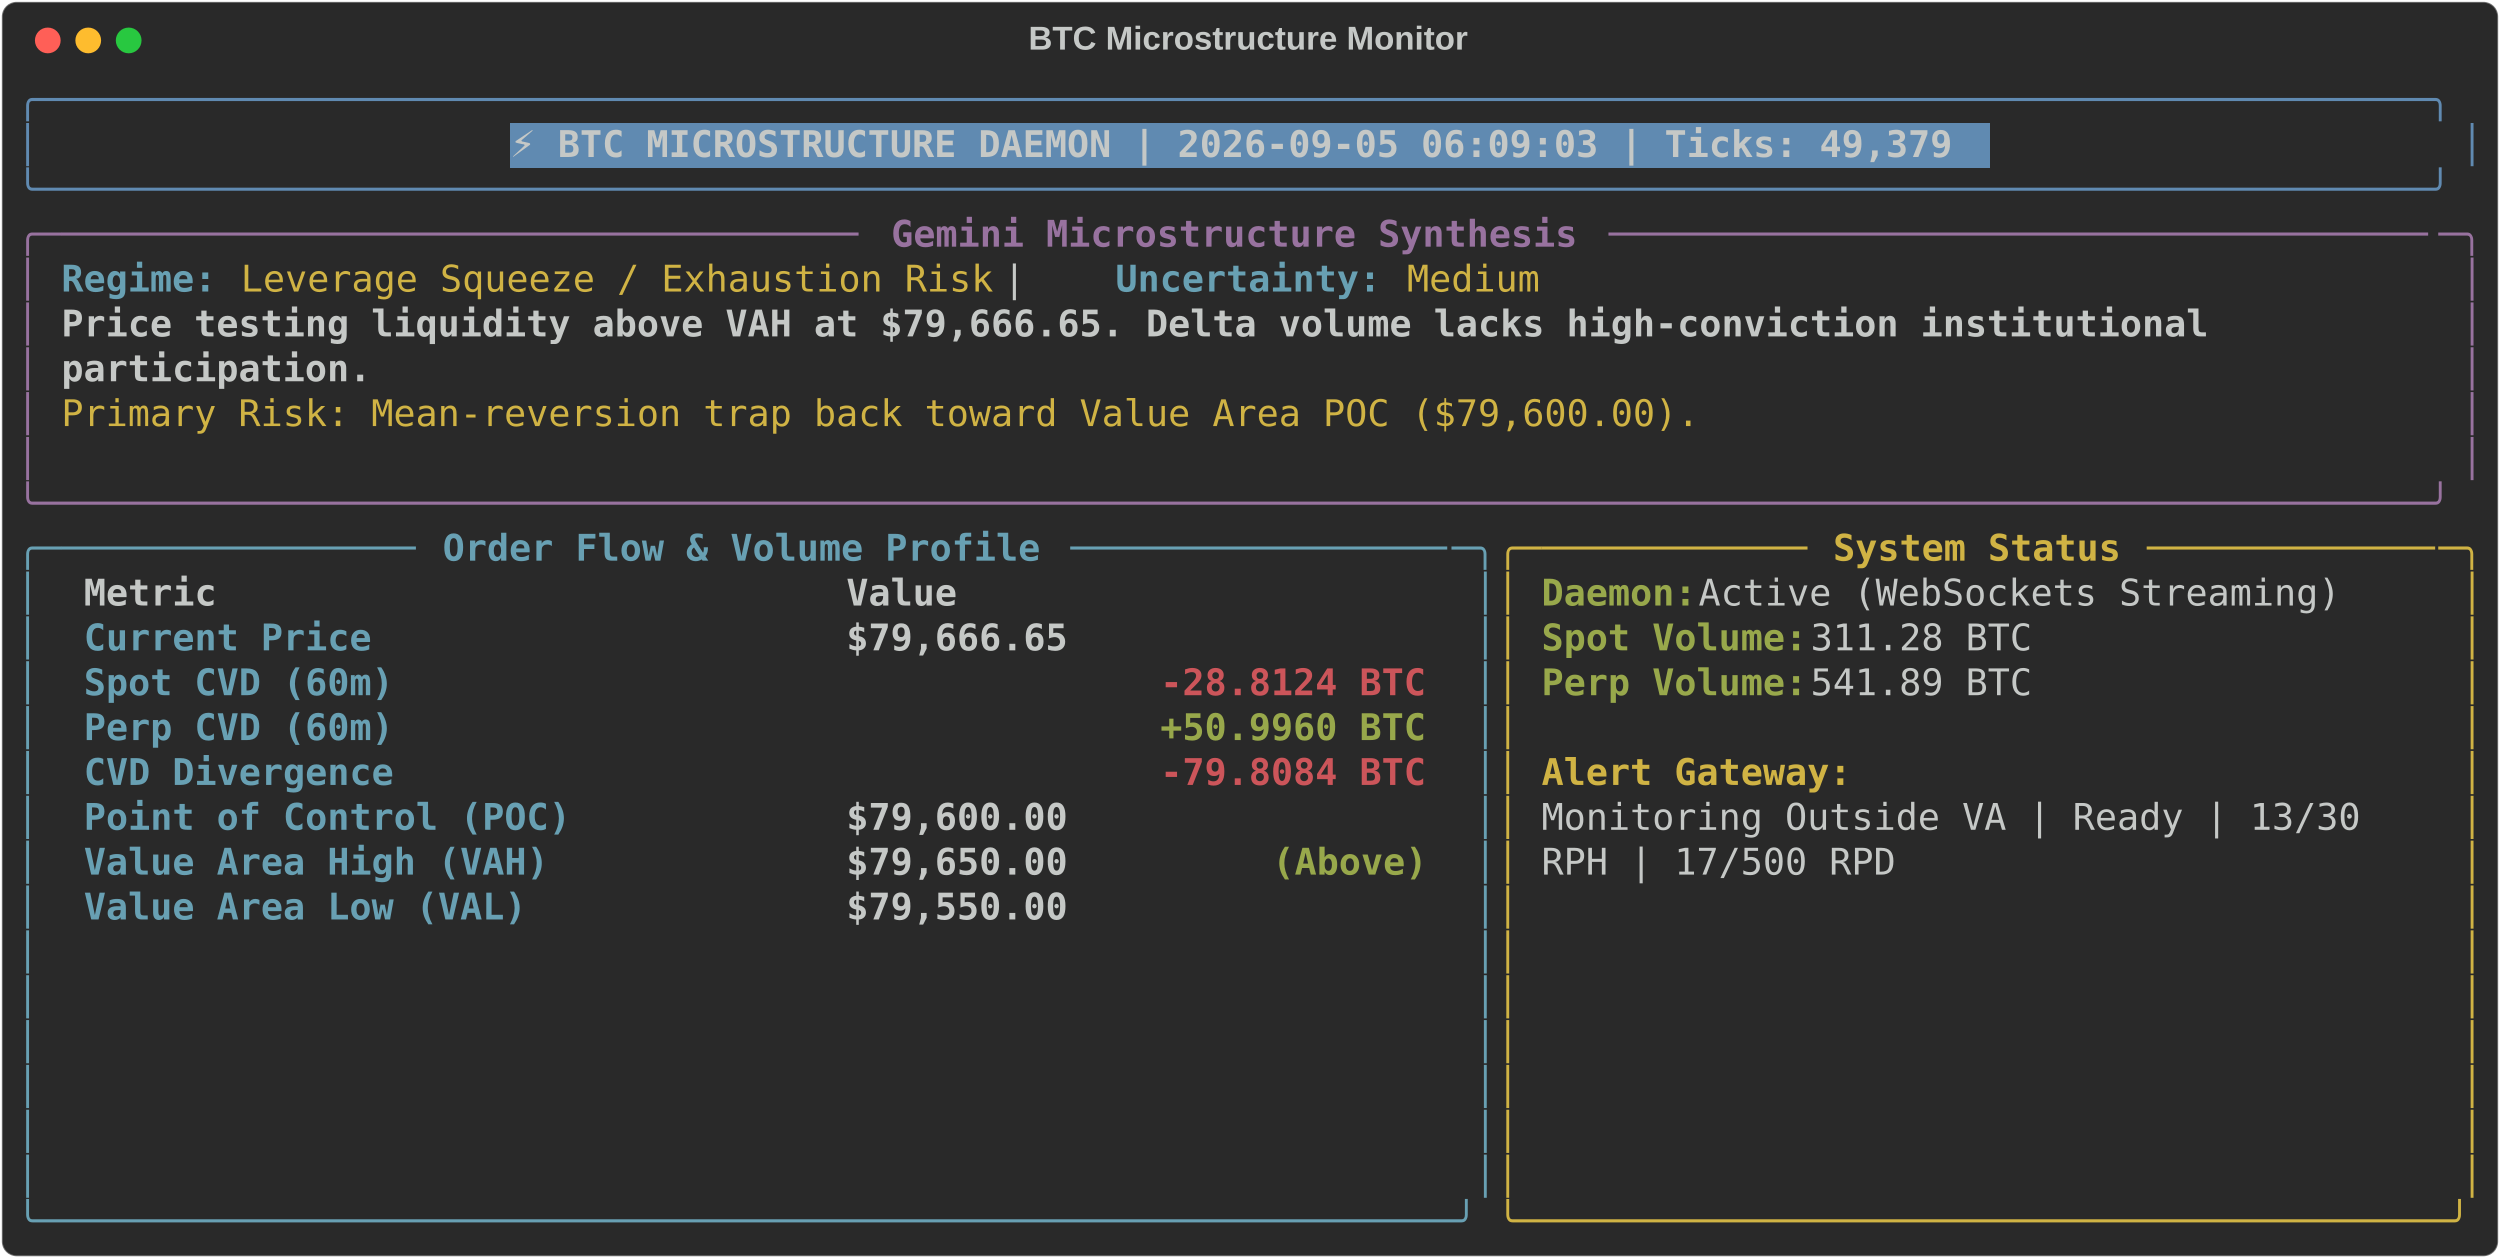
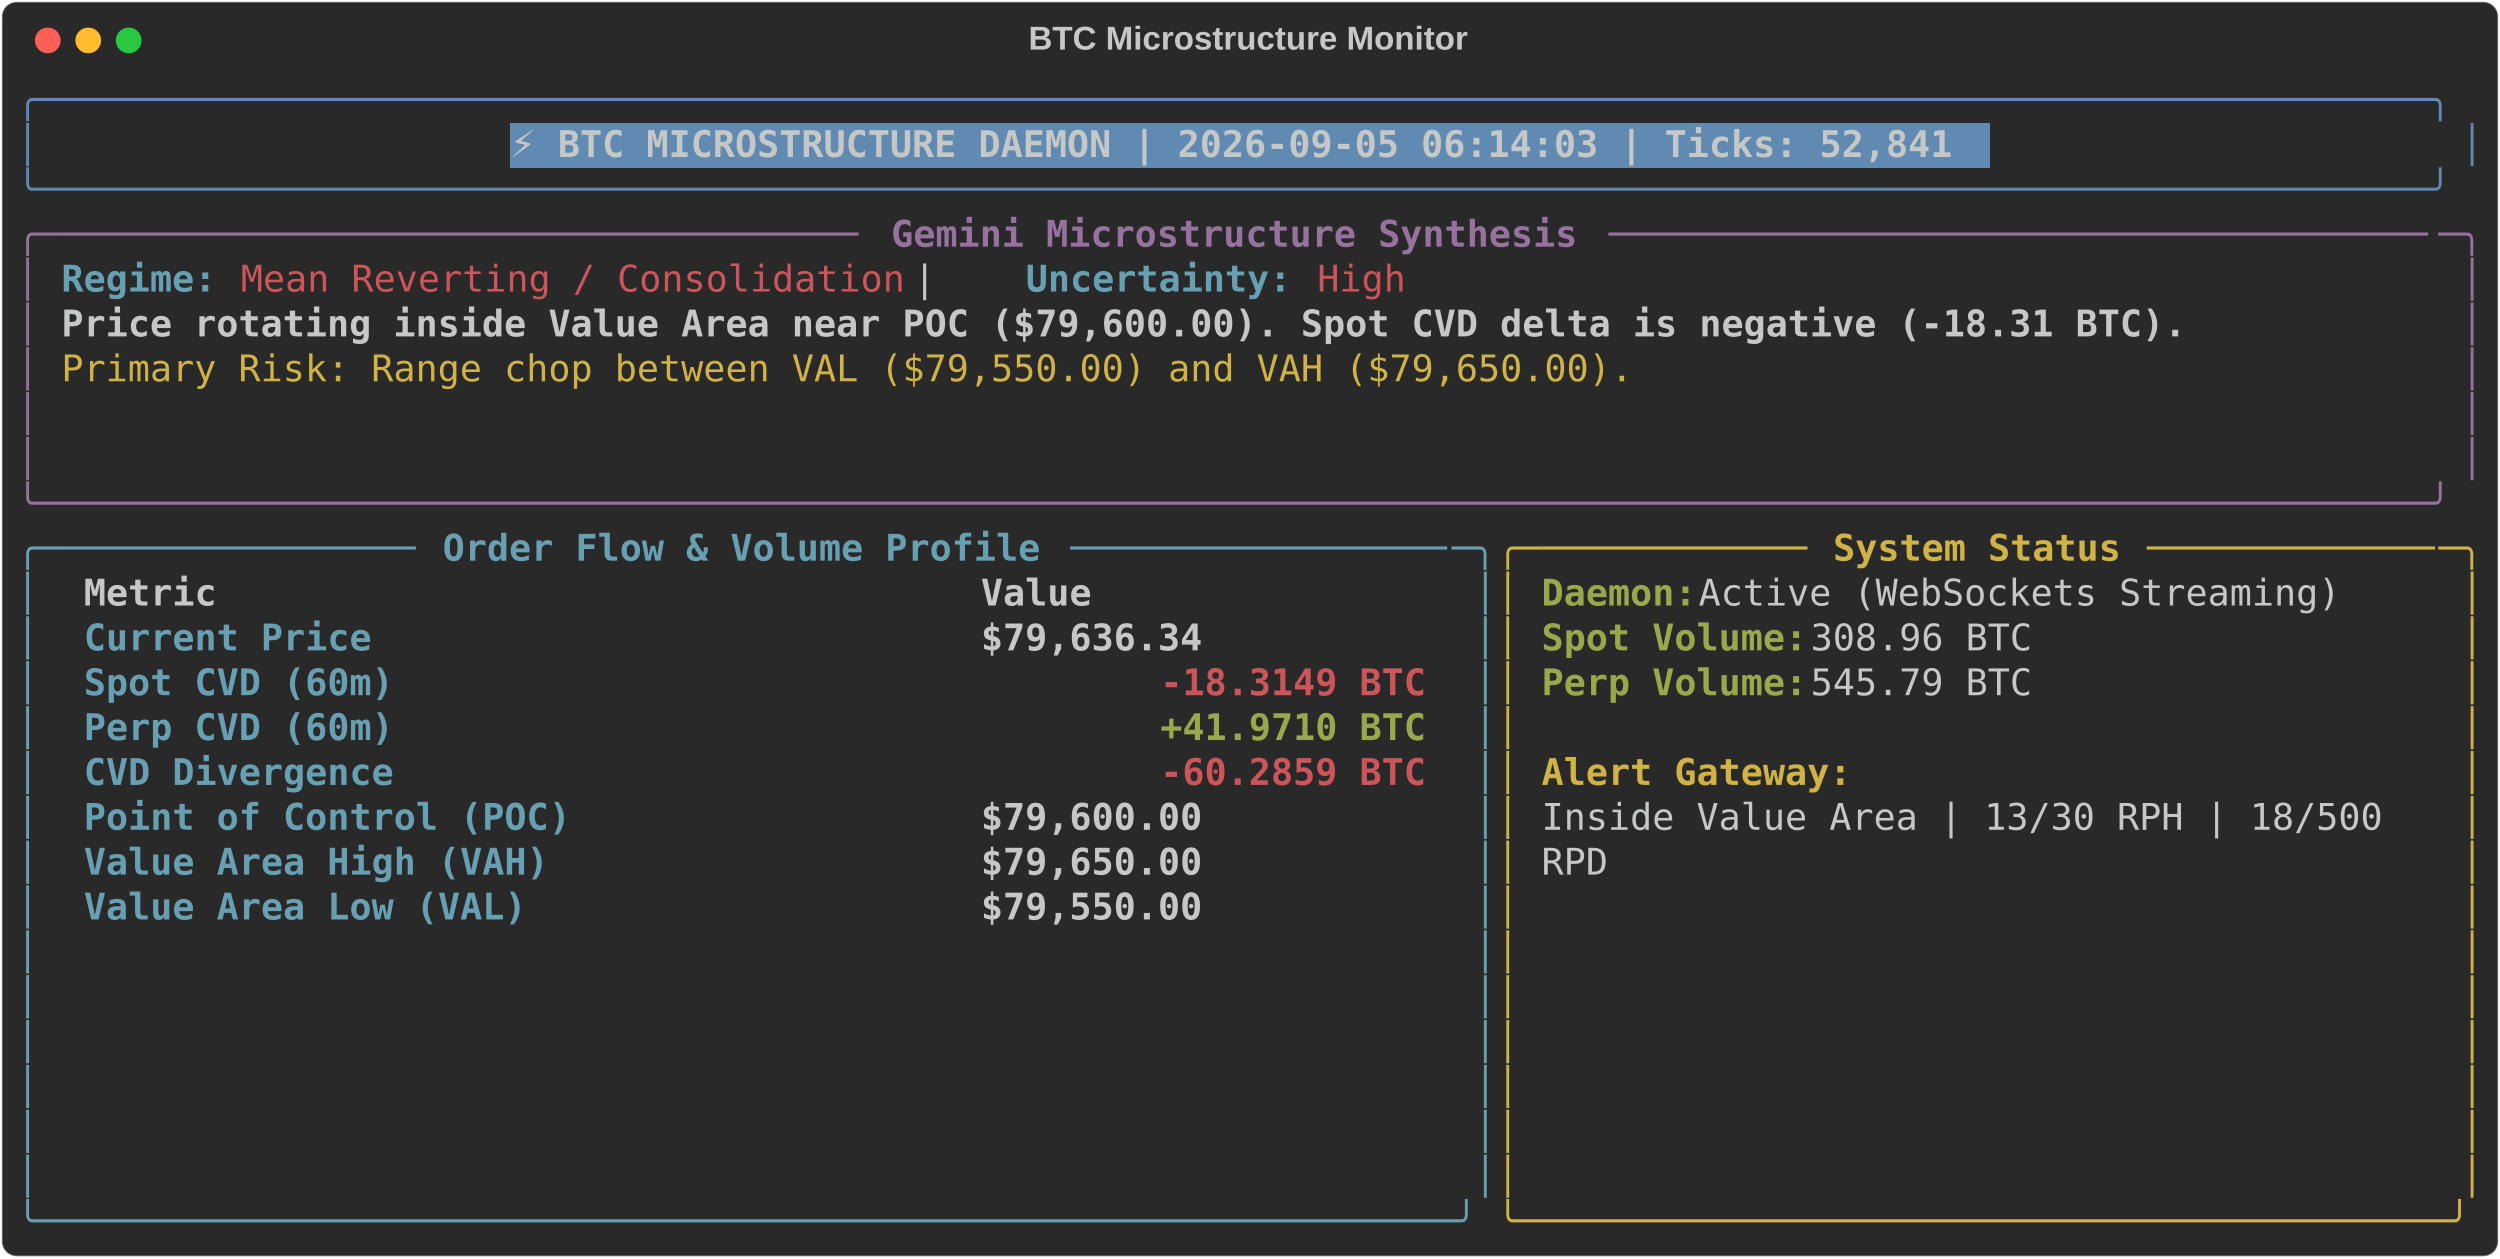
<svg xmlns="http://www.w3.org/2000/svg" class="rich-terminal" viewBox="0 0 1360 684.4">
  <style>

    @font-face {
        font-family: "Fira Code";
        src: local("FiraCode-Regular"),
                url("https://cdnjs.cloudflare.com/ajax/libs/firacode/6.2.0/woff2/FiraCode-Regular.woff2") format("woff2"),
                url("https://cdnjs.cloudflare.com/ajax/libs/firacode/6.2.0/woff/FiraCode-Regular.woff") format("woff");
        font-style: normal;
        font-weight: 400;
    }
    @font-face {
        font-family: "Fira Code";
        src: local("FiraCode-Bold"),
                url("https://cdnjs.cloudflare.com/ajax/libs/firacode/6.2.0/woff2/FiraCode-Bold.woff2") format("woff2"),
                url("https://cdnjs.cloudflare.com/ajax/libs/firacode/6.2.0/woff/FiraCode-Bold.woff") format("woff");
        font-style: bold;
        font-weight: 700;
    }

-     .terminal-433888681-matrix {
+     .terminal-534336277-matrix {
        font-family: Fira Code, monospace;
        font-size: 20px;
        line-height: 24.4px;
        font-variant-east-asian: full-width;
    }

-     .terminal-433888681-title {
+     .terminal-534336277-title {
        font-size: 18px;
        font-weight: bold;
        font-family: arial;
    }

-     .terminal-433888681-r1 { fill: #608ab1 }
- .terminal-433888681-r2 { fill: #c5c8c6 }
- .terminal-433888681-r3 { fill: #c5c8c6;font-weight: bold }
- .terminal-433888681-r4 { fill: #98729f }
- .terminal-433888681-r5 { fill: #98729f;font-weight: bold }
- .terminal-433888681-r6 { fill: #68a0b3;font-weight: bold }
- .terminal-433888681-r7 { fill: #d0b344 }
- .terminal-433888681-r8 { fill: #68a0b3 }
- .terminal-433888681-r9 { fill: #d0b344;font-weight: bold }
- .terminal-433888681-r10 { fill: #98a84b;font-weight: bold }
- .terminal-433888681-r11 { fill: #cc555a;font-weight: bold }
+     .terminal-534336277-r1 { fill: #608ab1 }
+ .terminal-534336277-r2 { fill: #c5c8c6 }
+ .terminal-534336277-r3 { fill: #c5c8c6;font-weight: bold }
+ .terminal-534336277-r4 { fill: #98729f }
+ .terminal-534336277-r5 { fill: #98729f;font-weight: bold }
+ .terminal-534336277-r6 { fill: #68a0b3;font-weight: bold }
+ .terminal-534336277-r7 { fill: #cc555a }
+ .terminal-534336277-r8 { fill: #d0b344 }
+ .terminal-534336277-r9 { fill: #68a0b3 }
+ .terminal-534336277-r10 { fill: #d0b344;font-weight: bold }
+ .terminal-534336277-r11 { fill: #98a84b;font-weight: bold }
+ .terminal-534336277-r12 { fill: #cc555a;font-weight: bold }
    </style>
  <defs>
-     <clipPath id="terminal-433888681-clip-terminal">
+     <clipPath id="terminal-534336277-clip-terminal">
      <rect x="0" y="0" width="1341.0" height="633.4" />
    </clipPath>
-     <clipPath id="terminal-433888681-line-0">
+     <clipPath id="terminal-534336277-line-0">
      <rect x="0" y="1.5" width="1342" height="24.65" />
    </clipPath>
-     <clipPath id="terminal-433888681-line-1">
+     <clipPath id="terminal-534336277-line-1">
      <rect x="0" y="25.9" width="1342" height="24.65" />
    </clipPath>
-     <clipPath id="terminal-433888681-line-2">
+     <clipPath id="terminal-534336277-line-2">
      <rect x="0" y="50.3" width="1342" height="24.65" />
    </clipPath>
-     <clipPath id="terminal-433888681-line-3">
+     <clipPath id="terminal-534336277-line-3">
      <rect x="0" y="74.7" width="1342" height="24.65" />
    </clipPath>
-     <clipPath id="terminal-433888681-line-4">
+     <clipPath id="terminal-534336277-line-4">
      <rect x="0" y="99.1" width="1342" height="24.65" />
    </clipPath>
-     <clipPath id="terminal-433888681-line-5">
+     <clipPath id="terminal-534336277-line-5">
      <rect x="0" y="123.5" width="1342" height="24.65" />
    </clipPath>
-     <clipPath id="terminal-433888681-line-6">
+     <clipPath id="terminal-534336277-line-6">
      <rect x="0" y="147.9" width="1342" height="24.65" />
    </clipPath>
-     <clipPath id="terminal-433888681-line-7">
+     <clipPath id="terminal-534336277-line-7">
      <rect x="0" y="172.3" width="1342" height="24.65" />
    </clipPath>
-     <clipPath id="terminal-433888681-line-8">
+     <clipPath id="terminal-534336277-line-8">
      <rect x="0" y="196.7" width="1342" height="24.65" />
    </clipPath>
-     <clipPath id="terminal-433888681-line-9">
+     <clipPath id="terminal-534336277-line-9">
      <rect x="0" y="221.1" width="1342" height="24.65" />
    </clipPath>
-     <clipPath id="terminal-433888681-line-10">
+     <clipPath id="terminal-534336277-line-10">
      <rect x="0" y="245.5" width="1342" height="24.65" />
    </clipPath>
-     <clipPath id="terminal-433888681-line-11">
+     <clipPath id="terminal-534336277-line-11">
      <rect x="0" y="269.9" width="1342" height="24.65" />
    </clipPath>
-     <clipPath id="terminal-433888681-line-12">
+     <clipPath id="terminal-534336277-line-12">
      <rect x="0" y="294.3" width="1342" height="24.65" />
    </clipPath>
-     <clipPath id="terminal-433888681-line-13">
+     <clipPath id="terminal-534336277-line-13">
      <rect x="0" y="318.7" width="1342" height="24.65" />
    </clipPath>
-     <clipPath id="terminal-433888681-line-14">
+     <clipPath id="terminal-534336277-line-14">
      <rect x="0" y="343.1" width="1342" height="24.65" />
    </clipPath>
-     <clipPath id="terminal-433888681-line-15">
+     <clipPath id="terminal-534336277-line-15">
      <rect x="0" y="367.5" width="1342" height="24.65" />
    </clipPath>
-     <clipPath id="terminal-433888681-line-16">
+     <clipPath id="terminal-534336277-line-16">
      <rect x="0" y="391.9" width="1342" height="24.65" />
    </clipPath>
-     <clipPath id="terminal-433888681-line-17">
+     <clipPath id="terminal-534336277-line-17">
      <rect x="0" y="416.3" width="1342" height="24.65" />
    </clipPath>
-     <clipPath id="terminal-433888681-line-18">
+     <clipPath id="terminal-534336277-line-18">
      <rect x="0" y="440.7" width="1342" height="24.65" />
    </clipPath>
-     <clipPath id="terminal-433888681-line-19">
+     <clipPath id="terminal-534336277-line-19">
      <rect x="0" y="465.1" width="1342" height="24.65" />
    </clipPath>
-     <clipPath id="terminal-433888681-line-20">
+     <clipPath id="terminal-534336277-line-20">
      <rect x="0" y="489.5" width="1342" height="24.65" />
    </clipPath>
-     <clipPath id="terminal-433888681-line-21">
+     <clipPath id="terminal-534336277-line-21">
      <rect x="0" y="513.9" width="1342" height="24.65" />
    </clipPath>
-     <clipPath id="terminal-433888681-line-22">
+     <clipPath id="terminal-534336277-line-22">
      <rect x="0" y="538.3" width="1342" height="24.65" />
    </clipPath>
-     <clipPath id="terminal-433888681-line-23">
+     <clipPath id="terminal-534336277-line-23">
      <rect x="0" y="562.7" width="1342" height="24.65" />
    </clipPath>
-     <clipPath id="terminal-433888681-line-24">
+     <clipPath id="terminal-534336277-line-24">
      <rect x="0" y="587.1" width="1342" height="24.65" />
    </clipPath>
  </defs>
  <rect fill="#292929" stroke="rgba(255,255,255,0.35)" stroke-width="1" x="1" y="1" width="1358" height="682.4" rx="8" />
-   <text class="terminal-433888681-title" fill="#c5c8c6" text-anchor="middle" x="679" y="27">BTC Microstructure Monitor</text>
+   <text class="terminal-534336277-title" fill="#c5c8c6" text-anchor="middle" x="679" y="27">BTC Microstructure Monitor</text>
  <g transform="translate(26,22)">
    <circle cx="0" cy="0" r="7" fill="#ff5f57" />
    <circle cx="22" cy="0" r="7" fill="#febc2e" />
    <circle cx="44" cy="0" r="7" fill="#28c840" />
  </g>
-   <g transform="translate(9, 41)" clip-path="url(#terminal-433888681-clip-terminal)">
+   <g transform="translate(9, 41)" clip-path="url(#terminal-534336277-clip-terminal)">
    <rect fill="#608ab1" x="268.4" y="25.9" width="805.2" height="24.65" shape-rendering="crispEdges" />
-     <g class="terminal-433888681-matrix">
-       <text class="terminal-433888681-r1" x="0" y="20" textLength="1342" clip-path="url(#terminal-433888681-line-0)">╭────────────────────────────────────────────────────────────────────────────────────────────────────────────╮</text>
-       <text class="terminal-433888681-r2" x="1342" y="20" textLength="12.2" clip-path="url(#terminal-433888681-line-0)">
- </text>
-       <text class="terminal-433888681-r1" x="0" y="44.4" textLength="12.2" clip-path="url(#terminal-433888681-line-1)">│</text>
-       <text class="terminal-433888681-r3" x="268.4" y="44.4" textLength="793" clip-path="url(#terminal-433888681-line-1)">⚡ BTC MICROSTRUCTURE DAEMON | 2026-09-05 06:09:03 | Ticks: 49,379</text>
-       <text class="terminal-433888681-r1" x="1329.8" y="44.4" textLength="12.2" clip-path="url(#terminal-433888681-line-1)">│</text>
-       <text class="terminal-433888681-r2" x="1342" y="44.4" textLength="12.2" clip-path="url(#terminal-433888681-line-1)">
- </text>
-       <text class="terminal-433888681-r1" x="0" y="68.8" textLength="1342" clip-path="url(#terminal-433888681-line-2)">╰────────────────────────────────────────────────────────────────────────────────────────────────────────────╯</text>
-       <text class="terminal-433888681-r2" x="1342" y="68.8" textLength="12.2" clip-path="url(#terminal-433888681-line-2)">
- </text>
-       <text class="terminal-433888681-r4" x="0" y="93.2" textLength="24.4" clip-path="url(#terminal-433888681-line-3)">╭─</text>
-       <text class="terminal-433888681-r4" x="24.4" y="93.2" textLength="439.2" clip-path="url(#terminal-433888681-line-3)">────────────────────────────────────</text>
-       <text class="terminal-433888681-r5" x="475.8" y="93.2" textLength="378.2" clip-path="url(#terminal-433888681-line-3)">Gemini Microstructure Synthesis</text>
-       <text class="terminal-433888681-r4" x="866.2" y="93.2" textLength="451.4" clip-path="url(#terminal-433888681-line-3)">─────────────────────────────────────</text>
-       <text class="terminal-433888681-r4" x="1317.6" y="93.2" textLength="24.4" clip-path="url(#terminal-433888681-line-3)">─╮</text>
-       <text class="terminal-433888681-r2" x="1342" y="93.2" textLength="12.2" clip-path="url(#terminal-433888681-line-3)">
- </text>
-       <text class="terminal-433888681-r4" x="0" y="117.6" textLength="12.2" clip-path="url(#terminal-433888681-line-4)">│</text>
-       <text class="terminal-433888681-r6" x="24.4" y="117.6" textLength="85.4" clip-path="url(#terminal-433888681-line-4)">Regime:</text>
-       <text class="terminal-433888681-r7" x="122" y="117.6" textLength="414.8" clip-path="url(#terminal-433888681-line-4)">Leverage Squeeze / Exhaustion Risk</text>
-       <text class="terminal-433888681-r2" x="536.8" y="117.6" textLength="61" clip-path="url(#terminal-433888681-line-4)">  |  </text>
-       <text class="terminal-433888681-r6" x="597.8" y="117.6" textLength="146.4" clip-path="url(#terminal-433888681-line-4)">Uncertainty:</text>
-       <text class="terminal-433888681-r7" x="756.4" y="117.6" textLength="73.2" clip-path="url(#terminal-433888681-line-4)">Medium</text>
-       <text class="terminal-433888681-r4" x="1329.8" y="117.6" textLength="12.2" clip-path="url(#terminal-433888681-line-4)">│</text>
-       <text class="terminal-433888681-r2" x="1342" y="117.6" textLength="12.2" clip-path="url(#terminal-433888681-line-4)">
- </text>
-       <text class="terminal-433888681-r4" x="0" y="142" textLength="12.2" clip-path="url(#terminal-433888681-line-5)">│</text>
-       <text class="terminal-433888681-r3" x="24.4" y="142" textLength="1195.6" clip-path="url(#terminal-433888681-line-5)">Price testing liquidity above VAH at $79,666.65. Delta volume lacks high-conviction institutional </text>
-       <text class="terminal-433888681-r4" x="1329.8" y="142" textLength="12.2" clip-path="url(#terminal-433888681-line-5)">│</text>
-       <text class="terminal-433888681-r2" x="1342" y="142" textLength="12.2" clip-path="url(#terminal-433888681-line-5)">
- </text>
-       <text class="terminal-433888681-r4" x="0" y="166.4" textLength="12.2" clip-path="url(#terminal-433888681-line-6)">│</text>
-       <text class="terminal-433888681-r3" x="24.4" y="166.4" textLength="170.8" clip-path="url(#terminal-433888681-line-6)">participation.</text>
-       <text class="terminal-433888681-r4" x="1329.8" y="166.4" textLength="12.2" clip-path="url(#terminal-433888681-line-6)">│</text>
-       <text class="terminal-433888681-r2" x="1342" y="166.4" textLength="12.2" clip-path="url(#terminal-433888681-line-6)">
- </text>
-       <text class="terminal-433888681-r4" x="0" y="190.8" textLength="12.2" clip-path="url(#terminal-433888681-line-7)">│</text>
-       <text class="terminal-433888681-r7" x="24.4" y="190.8" textLength="902.8" clip-path="url(#terminal-433888681-line-7)">Primary Risk: Mean-reversion trap back toward Value Area POC ($79,600.00).</text>
-       <text class="terminal-433888681-r4" x="1329.8" y="190.8" textLength="12.2" clip-path="url(#terminal-433888681-line-7)">│</text>
-       <text class="terminal-433888681-r2" x="1342" y="190.8" textLength="12.2" clip-path="url(#terminal-433888681-line-7)">
- </text>
-       <text class="terminal-433888681-r4" x="0" y="215.2" textLength="12.2" clip-path="url(#terminal-433888681-line-8)">│</text>
-       <text class="terminal-433888681-r4" x="1329.8" y="215.2" textLength="12.2" clip-path="url(#terminal-433888681-line-8)">│</text>
-       <text class="terminal-433888681-r2" x="1342" y="215.2" textLength="12.2" clip-path="url(#terminal-433888681-line-8)">
- </text>
-       <text class="terminal-433888681-r4" x="0" y="239.6" textLength="1342" clip-path="url(#terminal-433888681-line-9)">╰────────────────────────────────────────────────────────────────────────────────────────────────────────────╯</text>
-       <text class="terminal-433888681-r2" x="1342" y="239.6" textLength="12.2" clip-path="url(#terminal-433888681-line-9)">
- </text>
-       <text class="terminal-433888681-r8" x="0" y="264" textLength="24.4" clip-path="url(#terminal-433888681-line-10)">╭─</text>
-       <text class="terminal-433888681-r8" x="24.4" y="264" textLength="195.2" clip-path="url(#terminal-433888681-line-10)">────────────────</text>
-       <text class="terminal-433888681-r6" x="231.8" y="264" textLength="329.4" clip-path="url(#terminal-433888681-line-10)">Order Flow &amp; Volume Profile</text>
-       <text class="terminal-433888681-r8" x="573.4" y="264" textLength="207.4" clip-path="url(#terminal-433888681-line-10)">─────────────────</text>
-       <text class="terminal-433888681-r8" x="780.8" y="264" textLength="24.4" clip-path="url(#terminal-433888681-line-10)">─╮</text>
-       <text class="terminal-433888681-r7" x="805.2" y="264" textLength="24.4" clip-path="url(#terminal-433888681-line-10)">╭─</text>
-       <text class="terminal-433888681-r7" x="829.6" y="264" textLength="146.4" clip-path="url(#terminal-433888681-line-10)">────────────</text>
-       <text class="terminal-433888681-r9" x="988.2" y="264" textLength="158.6" clip-path="url(#terminal-433888681-line-10)">System Status</text>
-       <text class="terminal-433888681-r7" x="1159" y="264" textLength="158.6" clip-path="url(#terminal-433888681-line-10)">─────────────</text>
-       <text class="terminal-433888681-r7" x="1317.6" y="264" textLength="24.4" clip-path="url(#terminal-433888681-line-10)">─╮</text>
-       <text class="terminal-433888681-r2" x="1342" y="264" textLength="12.2" clip-path="url(#terminal-433888681-line-10)">
- </text>
-       <text class="terminal-433888681-r8" x="0" y="288.4" textLength="12.2" clip-path="url(#terminal-433888681-line-11)">│</text>
-       <text class="terminal-433888681-r3" x="36.6" y="288.4" textLength="390.4" clip-path="url(#terminal-433888681-line-11)">Metric                          </text>
-       <text class="terminal-433888681-r3" x="451.4" y="288.4" textLength="317.2" clip-path="url(#terminal-433888681-line-11)">                     Value</text>
-       <text class="terminal-433888681-r8" x="793" y="288.4" textLength="12.2" clip-path="url(#terminal-433888681-line-11)">│</text>
-       <text class="terminal-433888681-r7" x="805.2" y="288.4" textLength="12.2" clip-path="url(#terminal-433888681-line-11)">│</text>
-       <text class="terminal-433888681-r10" x="829.6" y="288.4" textLength="85.4" clip-path="url(#terminal-433888681-line-11)">Daemon:</text>
-       <text class="terminal-433888681-r2" x="915" y="288.4" textLength="366" clip-path="url(#terminal-433888681-line-11)"> Active (WebSockets Streaming)</text>
-       <text class="terminal-433888681-r7" x="1329.8" y="288.4" textLength="12.2" clip-path="url(#terminal-433888681-line-11)">│</text>
-       <text class="terminal-433888681-r2" x="1342" y="288.4" textLength="12.2" clip-path="url(#terminal-433888681-line-11)">
- </text>
-       <text class="terminal-433888681-r8" x="0" y="312.8" textLength="12.2" clip-path="url(#terminal-433888681-line-12)">│</text>
-       <text class="terminal-433888681-r6" x="36.6" y="312.8" textLength="390.4" clip-path="url(#terminal-433888681-line-12)">Current Price                   </text>
-       <text class="terminal-433888681-r3" x="451.4" y="312.8" textLength="317.2" clip-path="url(#terminal-433888681-line-12)">                $79,666.65</text>
-       <text class="terminal-433888681-r8" x="793" y="312.8" textLength="12.2" clip-path="url(#terminal-433888681-line-12)">│</text>
-       <text class="terminal-433888681-r7" x="805.2" y="312.8" textLength="12.2" clip-path="url(#terminal-433888681-line-12)">│</text>
-       <text class="terminal-433888681-r10" x="829.6" y="312.8" textLength="146.4" clip-path="url(#terminal-433888681-line-12)">Spot Volume:</text>
-       <text class="terminal-433888681-r2" x="976" y="312.8" textLength="134.2" clip-path="url(#terminal-433888681-line-12)"> 311.28 BTC</text>
-       <text class="terminal-433888681-r7" x="1329.8" y="312.8" textLength="12.2" clip-path="url(#terminal-433888681-line-12)">│</text>
-       <text class="terminal-433888681-r2" x="1342" y="312.8" textLength="12.2" clip-path="url(#terminal-433888681-line-12)">
- </text>
-       <text class="terminal-433888681-r8" x="0" y="337.2" textLength="12.2" clip-path="url(#terminal-433888681-line-13)">│</text>
-       <text class="terminal-433888681-r6" x="36.6" y="337.2" textLength="390.4" clip-path="url(#terminal-433888681-line-13)">Spot CVD (60m)                  </text>
-       <text class="terminal-433888681-r11" x="622.2" y="337.2" textLength="146.4" clip-path="url(#terminal-433888681-line-13)">-28.8124 BTC</text>
-       <text class="terminal-433888681-r8" x="793" y="337.2" textLength="12.2" clip-path="url(#terminal-433888681-line-13)">│</text>
-       <text class="terminal-433888681-r7" x="805.2" y="337.2" textLength="12.2" clip-path="url(#terminal-433888681-line-13)">│</text>
-       <text class="terminal-433888681-r10" x="829.6" y="337.2" textLength="146.4" clip-path="url(#terminal-433888681-line-13)">Perp Volume:</text>
-       <text class="terminal-433888681-r2" x="976" y="337.2" textLength="134.2" clip-path="url(#terminal-433888681-line-13)"> 541.89 BTC</text>
-       <text class="terminal-433888681-r7" x="1329.8" y="337.2" textLength="12.2" clip-path="url(#terminal-433888681-line-13)">│</text>
-       <text class="terminal-433888681-r2" x="1342" y="337.2" textLength="12.2" clip-path="url(#terminal-433888681-line-13)">
- </text>
-       <text class="terminal-433888681-r8" x="0" y="361.6" textLength="12.2" clip-path="url(#terminal-433888681-line-14)">│</text>
-       <text class="terminal-433888681-r6" x="36.6" y="361.6" textLength="390.4" clip-path="url(#terminal-433888681-line-14)">Perp CVD (60m)                  </text>
-       <text class="terminal-433888681-r10" x="622.2" y="361.6" textLength="146.4" clip-path="url(#terminal-433888681-line-14)">+50.9960 BTC</text>
-       <text class="terminal-433888681-r8" x="793" y="361.6" textLength="12.2" clip-path="url(#terminal-433888681-line-14)">│</text>
-       <text class="terminal-433888681-r7" x="805.2" y="361.6" textLength="12.2" clip-path="url(#terminal-433888681-line-14)">│</text>
-       <text class="terminal-433888681-r7" x="1329.8" y="361.6" textLength="12.2" clip-path="url(#terminal-433888681-line-14)">│</text>
-       <text class="terminal-433888681-r2" x="1342" y="361.6" textLength="12.2" clip-path="url(#terminal-433888681-line-14)">
- </text>
-       <text class="terminal-433888681-r8" x="0" y="386" textLength="12.2" clip-path="url(#terminal-433888681-line-15)">│</text>
-       <text class="terminal-433888681-r6" x="36.6" y="386" textLength="390.4" clip-path="url(#terminal-433888681-line-15)">CVD Divergence                  </text>
-       <text class="terminal-433888681-r11" x="622.2" y="386" textLength="146.4" clip-path="url(#terminal-433888681-line-15)">-79.8084 BTC</text>
-       <text class="terminal-433888681-r8" x="793" y="386" textLength="12.2" clip-path="url(#terminal-433888681-line-15)">│</text>
-       <text class="terminal-433888681-r7" x="805.2" y="386" textLength="12.2" clip-path="url(#terminal-433888681-line-15)">│</text>
-       <text class="terminal-433888681-r9" x="829.6" y="386" textLength="170.8" clip-path="url(#terminal-433888681-line-15)">Alert Gateway:</text>
-       <text class="terminal-433888681-r7" x="1329.8" y="386" textLength="12.2" clip-path="url(#terminal-433888681-line-15)">│</text>
-       <text class="terminal-433888681-r2" x="1342" y="386" textLength="12.2" clip-path="url(#terminal-433888681-line-15)">
- </text>
-       <text class="terminal-433888681-r8" x="0" y="410.4" textLength="12.2" clip-path="url(#terminal-433888681-line-16)">│</text>
-       <text class="terminal-433888681-r6" x="36.6" y="410.4" textLength="390.4" clip-path="url(#terminal-433888681-line-16)">Point of Control (POC)          </text>
-       <text class="terminal-433888681-r3" x="451.4" y="410.4" textLength="317.2" clip-path="url(#terminal-433888681-line-16)">                $79,600.00</text>
-       <text class="terminal-433888681-r8" x="793" y="410.4" textLength="12.2" clip-path="url(#terminal-433888681-line-16)">│</text>
-       <text class="terminal-433888681-r7" x="805.2" y="410.4" textLength="12.2" clip-path="url(#terminal-433888681-line-16)">│</text>
-       <text class="terminal-433888681-r2" x="829.6" y="410.4" textLength="463.6" clip-path="url(#terminal-433888681-line-16)">Monitoring Outside VA | Ready | 13/30 </text>
-       <text class="terminal-433888681-r7" x="1329.8" y="410.4" textLength="12.2" clip-path="url(#terminal-433888681-line-16)">│</text>
-       <text class="terminal-433888681-r2" x="1342" y="410.4" textLength="12.2" clip-path="url(#terminal-433888681-line-16)">
- </text>
-       <text class="terminal-433888681-r8" x="0" y="434.8" textLength="12.2" clip-path="url(#terminal-433888681-line-17)">│</text>
-       <text class="terminal-433888681-r6" x="36.6" y="434.8" textLength="390.4" clip-path="url(#terminal-433888681-line-17)">Value Area High (VAH)           </text>
-       <text class="terminal-433888681-r3" x="451.4" y="434.8" textLength="231.8" clip-path="url(#terminal-433888681-line-17)">        $79,650.00 </text>
-       <text class="terminal-433888681-r10" x="683.2" y="434.8" textLength="85.4" clip-path="url(#terminal-433888681-line-17)">(Above)</text>
-       <text class="terminal-433888681-r8" x="793" y="434.8" textLength="12.2" clip-path="url(#terminal-433888681-line-17)">│</text>
-       <text class="terminal-433888681-r7" x="805.2" y="434.8" textLength="12.2" clip-path="url(#terminal-433888681-line-17)">│</text>
-       <text class="terminal-433888681-r2" x="829.6" y="434.8" textLength="195.2" clip-path="url(#terminal-433888681-line-17)">RPH | 17/500 RPD</text>
-       <text class="terminal-433888681-r7" x="1329.8" y="434.8" textLength="12.2" clip-path="url(#terminal-433888681-line-17)">│</text>
-       <text class="terminal-433888681-r2" x="1342" y="434.8" textLength="12.2" clip-path="url(#terminal-433888681-line-17)">
- </text>
-       <text class="terminal-433888681-r8" x="0" y="459.2" textLength="12.2" clip-path="url(#terminal-433888681-line-18)">│</text>
-       <text class="terminal-433888681-r6" x="36.6" y="459.2" textLength="390.4" clip-path="url(#terminal-433888681-line-18)">Value Area Low (VAL)            </text>
-       <text class="terminal-433888681-r3" x="451.4" y="459.2" textLength="317.2" clip-path="url(#terminal-433888681-line-18)">                $79,550.00</text>
-       <text class="terminal-433888681-r8" x="793" y="459.2" textLength="12.2" clip-path="url(#terminal-433888681-line-18)">│</text>
-       <text class="terminal-433888681-r7" x="805.2" y="459.2" textLength="12.2" clip-path="url(#terminal-433888681-line-18)">│</text>
-       <text class="terminal-433888681-r7" x="1329.8" y="459.2" textLength="12.2" clip-path="url(#terminal-433888681-line-18)">│</text>
-       <text class="terminal-433888681-r2" x="1342" y="459.2" textLength="12.2" clip-path="url(#terminal-433888681-line-18)">
- </text>
-       <text class="terminal-433888681-r8" x="0" y="483.6" textLength="12.2" clip-path="url(#terminal-433888681-line-19)">│</text>
-       <text class="terminal-433888681-r8" x="793" y="483.6" textLength="12.2" clip-path="url(#terminal-433888681-line-19)">│</text>
-       <text class="terminal-433888681-r7" x="805.2" y="483.6" textLength="12.2" clip-path="url(#terminal-433888681-line-19)">│</text>
-       <text class="terminal-433888681-r7" x="1329.8" y="483.6" textLength="12.2" clip-path="url(#terminal-433888681-line-19)">│</text>
-       <text class="terminal-433888681-r2" x="1342" y="483.6" textLength="12.2" clip-path="url(#terminal-433888681-line-19)">
- </text>
-       <text class="terminal-433888681-r8" x="0" y="508" textLength="12.2" clip-path="url(#terminal-433888681-line-20)">│</text>
-       <text class="terminal-433888681-r8" x="793" y="508" textLength="12.2" clip-path="url(#terminal-433888681-line-20)">│</text>
-       <text class="terminal-433888681-r7" x="805.2" y="508" textLength="12.2" clip-path="url(#terminal-433888681-line-20)">│</text>
-       <text class="terminal-433888681-r7" x="1329.8" y="508" textLength="12.2" clip-path="url(#terminal-433888681-line-20)">│</text>
-       <text class="terminal-433888681-r2" x="1342" y="508" textLength="12.2" clip-path="url(#terminal-433888681-line-20)">
- </text>
-       <text class="terminal-433888681-r8" x="0" y="532.4" textLength="12.2" clip-path="url(#terminal-433888681-line-21)">│</text>
-       <text class="terminal-433888681-r8" x="793" y="532.4" textLength="12.2" clip-path="url(#terminal-433888681-line-21)">│</text>
-       <text class="terminal-433888681-r7" x="805.2" y="532.4" textLength="12.2" clip-path="url(#terminal-433888681-line-21)">│</text>
-       <text class="terminal-433888681-r7" x="1329.8" y="532.4" textLength="12.2" clip-path="url(#terminal-433888681-line-21)">│</text>
-       <text class="terminal-433888681-r2" x="1342" y="532.4" textLength="12.2" clip-path="url(#terminal-433888681-line-21)">
- </text>
-       <text class="terminal-433888681-r8" x="0" y="556.8" textLength="12.2" clip-path="url(#terminal-433888681-line-22)">│</text>
-       <text class="terminal-433888681-r8" x="793" y="556.8" textLength="12.2" clip-path="url(#terminal-433888681-line-22)">│</text>
-       <text class="terminal-433888681-r7" x="805.2" y="556.8" textLength="12.2" clip-path="url(#terminal-433888681-line-22)">│</text>
-       <text class="terminal-433888681-r7" x="1329.8" y="556.8" textLength="12.2" clip-path="url(#terminal-433888681-line-22)">│</text>
-       <text class="terminal-433888681-r2" x="1342" y="556.8" textLength="12.2" clip-path="url(#terminal-433888681-line-22)">
- </text>
-       <text class="terminal-433888681-r8" x="0" y="581.2" textLength="12.2" clip-path="url(#terminal-433888681-line-23)">│</text>
-       <text class="terminal-433888681-r8" x="793" y="581.2" textLength="12.2" clip-path="url(#terminal-433888681-line-23)">│</text>
-       <text class="terminal-433888681-r7" x="805.2" y="581.2" textLength="12.2" clip-path="url(#terminal-433888681-line-23)">│</text>
-       <text class="terminal-433888681-r7" x="1329.8" y="581.2" textLength="12.2" clip-path="url(#terminal-433888681-line-23)">│</text>
-       <text class="terminal-433888681-r2" x="1342" y="581.2" textLength="12.2" clip-path="url(#terminal-433888681-line-23)">
- </text>
-       <text class="terminal-433888681-r8" x="0" y="605.6" textLength="12.2" clip-path="url(#terminal-433888681-line-24)">│</text>
-       <text class="terminal-433888681-r8" x="793" y="605.6" textLength="12.2" clip-path="url(#terminal-433888681-line-24)">│</text>
-       <text class="terminal-433888681-r7" x="805.2" y="605.6" textLength="12.2" clip-path="url(#terminal-433888681-line-24)">│</text>
-       <text class="terminal-433888681-r7" x="1329.8" y="605.6" textLength="12.2" clip-path="url(#terminal-433888681-line-24)">│</text>
-       <text class="terminal-433888681-r2" x="1342" y="605.6" textLength="12.2" clip-path="url(#terminal-433888681-line-24)">
- </text>
-       <text class="terminal-433888681-r8" x="0" y="630" textLength="805.2" clip-path="url(#terminal-433888681-line-25)">╰────────────────────────────────────────────────────────────────╯</text>
-       <text class="terminal-433888681-r7" x="805.2" y="630" textLength="536.8" clip-path="url(#terminal-433888681-line-25)">╰──────────────────────────────────────────╯</text>
-       <text class="terminal-433888681-r2" x="1342" y="630" textLength="12.2" clip-path="url(#terminal-433888681-line-25)">
+     <g class="terminal-534336277-matrix">
+       <text class="terminal-534336277-r1" x="0" y="20" textLength="1342" clip-path="url(#terminal-534336277-line-0)">╭────────────────────────────────────────────────────────────────────────────────────────────────────────────╮</text>
+       <text class="terminal-534336277-r2" x="1342" y="20" textLength="12.2" clip-path="url(#terminal-534336277-line-0)">
+ </text>
+       <text class="terminal-534336277-r1" x="0" y="44.4" textLength="12.2" clip-path="url(#terminal-534336277-line-1)">│</text>
+       <text class="terminal-534336277-r3" x="268.4" y="44.4" textLength="793" clip-path="url(#terminal-534336277-line-1)">⚡ BTC MICROSTRUCTURE DAEMON | 2026-09-05 06:14:03 | Ticks: 52,841</text>
+       <text class="terminal-534336277-r1" x="1329.8" y="44.4" textLength="12.2" clip-path="url(#terminal-534336277-line-1)">│</text>
+       <text class="terminal-534336277-r2" x="1342" y="44.4" textLength="12.2" clip-path="url(#terminal-534336277-line-1)">
+ </text>
+       <text class="terminal-534336277-r1" x="0" y="68.8" textLength="1342" clip-path="url(#terminal-534336277-line-2)">╰────────────────────────────────────────────────────────────────────────────────────────────────────────────╯</text>
+       <text class="terminal-534336277-r2" x="1342" y="68.8" textLength="12.2" clip-path="url(#terminal-534336277-line-2)">
+ </text>
+       <text class="terminal-534336277-r4" x="0" y="93.2" textLength="24.4" clip-path="url(#terminal-534336277-line-3)">╭─</text>
+       <text class="terminal-534336277-r4" x="24.4" y="93.2" textLength="439.2" clip-path="url(#terminal-534336277-line-3)">────────────────────────────────────</text>
+       <text class="terminal-534336277-r5" x="475.8" y="93.2" textLength="378.2" clip-path="url(#terminal-534336277-line-3)">Gemini Microstructure Synthesis</text>
+       <text class="terminal-534336277-r4" x="866.2" y="93.2" textLength="451.4" clip-path="url(#terminal-534336277-line-3)">─────────────────────────────────────</text>
+       <text class="terminal-534336277-r4" x="1317.6" y="93.2" textLength="24.4" clip-path="url(#terminal-534336277-line-3)">─╮</text>
+       <text class="terminal-534336277-r2" x="1342" y="93.2" textLength="12.2" clip-path="url(#terminal-534336277-line-3)">
+ </text>
+       <text class="terminal-534336277-r4" x="0" y="117.6" textLength="12.2" clip-path="url(#terminal-534336277-line-4)">│</text>
+       <text class="terminal-534336277-r6" x="24.4" y="117.6" textLength="85.4" clip-path="url(#terminal-534336277-line-4)">Regime:</text>
+       <text class="terminal-534336277-r7" x="122" y="117.6" textLength="366" clip-path="url(#terminal-534336277-line-4)">Mean Reverting / Consolidation</text>
+       <text class="terminal-534336277-r2" x="488" y="117.6" textLength="61" clip-path="url(#terminal-534336277-line-4)">  |  </text>
+       <text class="terminal-534336277-r6" x="549" y="117.6" textLength="146.4" clip-path="url(#terminal-534336277-line-4)">Uncertainty:</text>
+       <text class="terminal-534336277-r7" x="707.6" y="117.6" textLength="48.8" clip-path="url(#terminal-534336277-line-4)">High</text>
+       <text class="terminal-534336277-r4" x="1329.8" y="117.6" textLength="12.2" clip-path="url(#terminal-534336277-line-4)">│</text>
+       <text class="terminal-534336277-r2" x="1342" y="117.6" textLength="12.2" clip-path="url(#terminal-534336277-line-4)">
+ </text>
+       <text class="terminal-534336277-r4" x="0" y="142" textLength="12.2" clip-path="url(#terminal-534336277-line-5)">│</text>
+       <text class="terminal-534336277-r3" x="24.4" y="142" textLength="1171.2" clip-path="url(#terminal-534336277-line-5)">Price rotating inside Value Area near POC ($79,600.00). Spot CVD delta is negative (-18.31 BTC).</text>
+       <text class="terminal-534336277-r4" x="1329.8" y="142" textLength="12.2" clip-path="url(#terminal-534336277-line-5)">│</text>
+       <text class="terminal-534336277-r2" x="1342" y="142" textLength="12.2" clip-path="url(#terminal-534336277-line-5)">
+ </text>
+       <text class="terminal-534336277-r4" x="0" y="166.4" textLength="12.2" clip-path="url(#terminal-534336277-line-6)">│</text>
+       <text class="terminal-534336277-r8" x="24.4" y="166.4" textLength="866.2" clip-path="url(#terminal-534336277-line-6)">Primary Risk: Range chop between VAL ($79,550.00) and VAH ($79,650.00).</text>
+       <text class="terminal-534336277-r4" x="1329.8" y="166.4" textLength="12.2" clip-path="url(#terminal-534336277-line-6)">│</text>
+       <text class="terminal-534336277-r2" x="1342" y="166.4" textLength="12.2" clip-path="url(#terminal-534336277-line-6)">
+ </text>
+       <text class="terminal-534336277-r4" x="0" y="190.8" textLength="12.2" clip-path="url(#terminal-534336277-line-7)">│</text>
+       <text class="terminal-534336277-r4" x="1329.8" y="190.8" textLength="12.2" clip-path="url(#terminal-534336277-line-7)">│</text>
+       <text class="terminal-534336277-r2" x="1342" y="190.8" textLength="12.2" clip-path="url(#terminal-534336277-line-7)">
+ </text>
+       <text class="terminal-534336277-r4" x="0" y="215.2" textLength="12.2" clip-path="url(#terminal-534336277-line-8)">│</text>
+       <text class="terminal-534336277-r4" x="1329.8" y="215.2" textLength="12.2" clip-path="url(#terminal-534336277-line-8)">│</text>
+       <text class="terminal-534336277-r2" x="1342" y="215.2" textLength="12.2" clip-path="url(#terminal-534336277-line-8)">
+ </text>
+       <text class="terminal-534336277-r4" x="0" y="239.6" textLength="1342" clip-path="url(#terminal-534336277-line-9)">╰────────────────────────────────────────────────────────────────────────────────────────────────────────────╯</text>
+       <text class="terminal-534336277-r2" x="1342" y="239.6" textLength="12.2" clip-path="url(#terminal-534336277-line-9)">
+ </text>
+       <text class="terminal-534336277-r9" x="0" y="264" textLength="24.4" clip-path="url(#terminal-534336277-line-10)">╭─</text>
+       <text class="terminal-534336277-r9" x="24.4" y="264" textLength="195.2" clip-path="url(#terminal-534336277-line-10)">────────────────</text>
+       <text class="terminal-534336277-r6" x="231.8" y="264" textLength="329.4" clip-path="url(#terminal-534336277-line-10)">Order Flow &amp; Volume Profile</text>
+       <text class="terminal-534336277-r9" x="573.4" y="264" textLength="207.4" clip-path="url(#terminal-534336277-line-10)">─────────────────</text>
+       <text class="terminal-534336277-r9" x="780.8" y="264" textLength="24.4" clip-path="url(#terminal-534336277-line-10)">─╮</text>
+       <text class="terminal-534336277-r8" x="805.2" y="264" textLength="24.4" clip-path="url(#terminal-534336277-line-10)">╭─</text>
+       <text class="terminal-534336277-r8" x="829.6" y="264" textLength="146.4" clip-path="url(#terminal-534336277-line-10)">────────────</text>
+       <text class="terminal-534336277-r10" x="988.2" y="264" textLength="158.6" clip-path="url(#terminal-534336277-line-10)">System Status</text>
+       <text class="terminal-534336277-r8" x="1159" y="264" textLength="158.6" clip-path="url(#terminal-534336277-line-10)">─────────────</text>
+       <text class="terminal-534336277-r8" x="1317.6" y="264" textLength="24.4" clip-path="url(#terminal-534336277-line-10)">─╮</text>
+       <text class="terminal-534336277-r2" x="1342" y="264" textLength="12.2" clip-path="url(#terminal-534336277-line-10)">
+ </text>
+       <text class="terminal-534336277-r9" x="0" y="288.4" textLength="12.2" clip-path="url(#terminal-534336277-line-11)">│</text>
+       <text class="terminal-534336277-r3" x="36.6" y="288.4" textLength="463.6" clip-path="url(#terminal-534336277-line-11)">Metric                                </text>
+       <text class="terminal-534336277-r3" x="524.6" y="288.4" textLength="244" clip-path="url(#terminal-534336277-line-11)">               Value</text>
+       <text class="terminal-534336277-r9" x="793" y="288.4" textLength="12.2" clip-path="url(#terminal-534336277-line-11)">│</text>
+       <text class="terminal-534336277-r8" x="805.2" y="288.4" textLength="12.2" clip-path="url(#terminal-534336277-line-11)">│</text>
+       <text class="terminal-534336277-r11" x="829.6" y="288.4" textLength="85.4" clip-path="url(#terminal-534336277-line-11)">Daemon:</text>
+       <text class="terminal-534336277-r2" x="915" y="288.4" textLength="366" clip-path="url(#terminal-534336277-line-11)"> Active (WebSockets Streaming)</text>
+       <text class="terminal-534336277-r8" x="1329.8" y="288.4" textLength="12.2" clip-path="url(#terminal-534336277-line-11)">│</text>
+       <text class="terminal-534336277-r2" x="1342" y="288.4" textLength="12.2" clip-path="url(#terminal-534336277-line-11)">
+ </text>
+       <text class="terminal-534336277-r9" x="0" y="312.8" textLength="12.2" clip-path="url(#terminal-534336277-line-12)">│</text>
+       <text class="terminal-534336277-r6" x="36.6" y="312.8" textLength="463.6" clip-path="url(#terminal-534336277-line-12)">Current Price                         </text>
+       <text class="terminal-534336277-r3" x="524.6" y="312.8" textLength="244" clip-path="url(#terminal-534336277-line-12)">          $79,636.34</text>
+       <text class="terminal-534336277-r9" x="793" y="312.8" textLength="12.2" clip-path="url(#terminal-534336277-line-12)">│</text>
+       <text class="terminal-534336277-r8" x="805.2" y="312.8" textLength="12.2" clip-path="url(#terminal-534336277-line-12)">│</text>
+       <text class="terminal-534336277-r11" x="829.6" y="312.8" textLength="146.4" clip-path="url(#terminal-534336277-line-12)">Spot Volume:</text>
+       <text class="terminal-534336277-r2" x="976" y="312.8" textLength="134.2" clip-path="url(#terminal-534336277-line-12)"> 308.96 BTC</text>
+       <text class="terminal-534336277-r8" x="1329.8" y="312.8" textLength="12.2" clip-path="url(#terminal-534336277-line-12)">│</text>
+       <text class="terminal-534336277-r2" x="1342" y="312.8" textLength="12.2" clip-path="url(#terminal-534336277-line-12)">
+ </text>
+       <text class="terminal-534336277-r9" x="0" y="337.2" textLength="12.2" clip-path="url(#terminal-534336277-line-13)">│</text>
+       <text class="terminal-534336277-r6" x="36.6" y="337.2" textLength="463.6" clip-path="url(#terminal-534336277-line-13)">Spot CVD (60m)                        </text>
+       <text class="terminal-534336277-r12" x="622.2" y="337.2" textLength="146.4" clip-path="url(#terminal-534336277-line-13)">-18.3149 BTC</text>
+       <text class="terminal-534336277-r9" x="793" y="337.2" textLength="12.2" clip-path="url(#terminal-534336277-line-13)">│</text>
+       <text class="terminal-534336277-r8" x="805.2" y="337.2" textLength="12.2" clip-path="url(#terminal-534336277-line-13)">│</text>
+       <text class="terminal-534336277-r11" x="829.6" y="337.2" textLength="146.4" clip-path="url(#terminal-534336277-line-13)">Perp Volume:</text>
+       <text class="terminal-534336277-r2" x="976" y="337.2" textLength="134.2" clip-path="url(#terminal-534336277-line-13)"> 545.79 BTC</text>
+       <text class="terminal-534336277-r8" x="1329.8" y="337.2" textLength="12.2" clip-path="url(#terminal-534336277-line-13)">│</text>
+       <text class="terminal-534336277-r2" x="1342" y="337.2" textLength="12.2" clip-path="url(#terminal-534336277-line-13)">
+ </text>
+       <text class="terminal-534336277-r9" x="0" y="361.6" textLength="12.2" clip-path="url(#terminal-534336277-line-14)">│</text>
+       <text class="terminal-534336277-r6" x="36.6" y="361.6" textLength="463.6" clip-path="url(#terminal-534336277-line-14)">Perp CVD (60m)                        </text>
+       <text class="terminal-534336277-r11" x="622.2" y="361.6" textLength="146.4" clip-path="url(#terminal-534336277-line-14)">+41.9710 BTC</text>
+       <text class="terminal-534336277-r9" x="793" y="361.6" textLength="12.2" clip-path="url(#terminal-534336277-line-14)">│</text>
+       <text class="terminal-534336277-r8" x="805.2" y="361.6" textLength="12.2" clip-path="url(#terminal-534336277-line-14)">│</text>
+       <text class="terminal-534336277-r8" x="1329.8" y="361.6" textLength="12.2" clip-path="url(#terminal-534336277-line-14)">│</text>
+       <text class="terminal-534336277-r2" x="1342" y="361.6" textLength="12.2" clip-path="url(#terminal-534336277-line-14)">
+ </text>
+       <text class="terminal-534336277-r9" x="0" y="386" textLength="12.2" clip-path="url(#terminal-534336277-line-15)">│</text>
+       <text class="terminal-534336277-r6" x="36.6" y="386" textLength="463.6" clip-path="url(#terminal-534336277-line-15)">CVD Divergence                        </text>
+       <text class="terminal-534336277-r12" x="622.2" y="386" textLength="146.4" clip-path="url(#terminal-534336277-line-15)">-60.2859 BTC</text>
+       <text class="terminal-534336277-r9" x="793" y="386" textLength="12.2" clip-path="url(#terminal-534336277-line-15)">│</text>
+       <text class="terminal-534336277-r8" x="805.2" y="386" textLength="12.2" clip-path="url(#terminal-534336277-line-15)">│</text>
+       <text class="terminal-534336277-r10" x="829.6" y="386" textLength="170.8" clip-path="url(#terminal-534336277-line-15)">Alert Gateway:</text>
+       <text class="terminal-534336277-r8" x="1329.8" y="386" textLength="12.2" clip-path="url(#terminal-534336277-line-15)">│</text>
+       <text class="terminal-534336277-r2" x="1342" y="386" textLength="12.2" clip-path="url(#terminal-534336277-line-15)">
+ </text>
+       <text class="terminal-534336277-r9" x="0" y="410.4" textLength="12.2" clip-path="url(#terminal-534336277-line-16)">│</text>
+       <text class="terminal-534336277-r6" x="36.6" y="410.4" textLength="463.6" clip-path="url(#terminal-534336277-line-16)">Point of Control (POC)                </text>
+       <text class="terminal-534336277-r3" x="524.6" y="410.4" textLength="244" clip-path="url(#terminal-534336277-line-16)">          $79,600.00</text>
+       <text class="terminal-534336277-r9" x="793" y="410.4" textLength="12.2" clip-path="url(#terminal-534336277-line-16)">│</text>
+       <text class="terminal-534336277-r8" x="805.2" y="410.4" textLength="12.2" clip-path="url(#terminal-534336277-line-16)">│</text>
+       <text class="terminal-534336277-r2" x="829.6" y="410.4" textLength="475.8" clip-path="url(#terminal-534336277-line-16)">Inside Value Area | 13/30 RPH | 18/500 </text>
+       <text class="terminal-534336277-r8" x="1329.8" y="410.4" textLength="12.2" clip-path="url(#terminal-534336277-line-16)">│</text>
+       <text class="terminal-534336277-r2" x="1342" y="410.4" textLength="12.2" clip-path="url(#terminal-534336277-line-16)">
+ </text>
+       <text class="terminal-534336277-r9" x="0" y="434.8" textLength="12.2" clip-path="url(#terminal-534336277-line-17)">│</text>
+       <text class="terminal-534336277-r6" x="36.6" y="434.8" textLength="463.6" clip-path="url(#terminal-534336277-line-17)">Value Area High (VAH)                 </text>
+       <text class="terminal-534336277-r3" x="524.6" y="434.8" textLength="244" clip-path="url(#terminal-534336277-line-17)">          $79,650.00</text>
+       <text class="terminal-534336277-r9" x="793" y="434.8" textLength="12.2" clip-path="url(#terminal-534336277-line-17)">│</text>
+       <text class="terminal-534336277-r8" x="805.2" y="434.8" textLength="12.2" clip-path="url(#terminal-534336277-line-17)">│</text>
+       <text class="terminal-534336277-r2" x="829.6" y="434.8" textLength="36.6" clip-path="url(#terminal-534336277-line-17)">RPD</text>
+       <text class="terminal-534336277-r8" x="1329.8" y="434.8" textLength="12.2" clip-path="url(#terminal-534336277-line-17)">│</text>
+       <text class="terminal-534336277-r2" x="1342" y="434.8" textLength="12.2" clip-path="url(#terminal-534336277-line-17)">
+ </text>
+       <text class="terminal-534336277-r9" x="0" y="459.2" textLength="12.2" clip-path="url(#terminal-534336277-line-18)">│</text>
+       <text class="terminal-534336277-r6" x="36.6" y="459.2" textLength="463.6" clip-path="url(#terminal-534336277-line-18)">Value Area Low (VAL)                  </text>
+       <text class="terminal-534336277-r3" x="524.6" y="459.2" textLength="244" clip-path="url(#terminal-534336277-line-18)">          $79,550.00</text>
+       <text class="terminal-534336277-r9" x="793" y="459.2" textLength="12.2" clip-path="url(#terminal-534336277-line-18)">│</text>
+       <text class="terminal-534336277-r8" x="805.2" y="459.2" textLength="12.2" clip-path="url(#terminal-534336277-line-18)">│</text>
+       <text class="terminal-534336277-r8" x="1329.8" y="459.2" textLength="12.2" clip-path="url(#terminal-534336277-line-18)">│</text>
+       <text class="terminal-534336277-r2" x="1342" y="459.2" textLength="12.2" clip-path="url(#terminal-534336277-line-18)">
+ </text>
+       <text class="terminal-534336277-r9" x="0" y="483.6" textLength="12.2" clip-path="url(#terminal-534336277-line-19)">│</text>
+       <text class="terminal-534336277-r9" x="793" y="483.6" textLength="12.2" clip-path="url(#terminal-534336277-line-19)">│</text>
+       <text class="terminal-534336277-r8" x="805.2" y="483.6" textLength="12.2" clip-path="url(#terminal-534336277-line-19)">│</text>
+       <text class="terminal-534336277-r8" x="1329.8" y="483.6" textLength="12.2" clip-path="url(#terminal-534336277-line-19)">│</text>
+       <text class="terminal-534336277-r2" x="1342" y="483.6" textLength="12.2" clip-path="url(#terminal-534336277-line-19)">
+ </text>
+       <text class="terminal-534336277-r9" x="0" y="508" textLength="12.2" clip-path="url(#terminal-534336277-line-20)">│</text>
+       <text class="terminal-534336277-r9" x="793" y="508" textLength="12.2" clip-path="url(#terminal-534336277-line-20)">│</text>
+       <text class="terminal-534336277-r8" x="805.2" y="508" textLength="12.2" clip-path="url(#terminal-534336277-line-20)">│</text>
+       <text class="terminal-534336277-r8" x="1329.8" y="508" textLength="12.2" clip-path="url(#terminal-534336277-line-20)">│</text>
+       <text class="terminal-534336277-r2" x="1342" y="508" textLength="12.2" clip-path="url(#terminal-534336277-line-20)">
+ </text>
+       <text class="terminal-534336277-r9" x="0" y="532.4" textLength="12.2" clip-path="url(#terminal-534336277-line-21)">│</text>
+       <text class="terminal-534336277-r9" x="793" y="532.4" textLength="12.2" clip-path="url(#terminal-534336277-line-21)">│</text>
+       <text class="terminal-534336277-r8" x="805.2" y="532.4" textLength="12.2" clip-path="url(#terminal-534336277-line-21)">│</text>
+       <text class="terminal-534336277-r8" x="1329.8" y="532.4" textLength="12.2" clip-path="url(#terminal-534336277-line-21)">│</text>
+       <text class="terminal-534336277-r2" x="1342" y="532.4" textLength="12.2" clip-path="url(#terminal-534336277-line-21)">
+ </text>
+       <text class="terminal-534336277-r9" x="0" y="556.8" textLength="12.2" clip-path="url(#terminal-534336277-line-22)">│</text>
+       <text class="terminal-534336277-r9" x="793" y="556.8" textLength="12.2" clip-path="url(#terminal-534336277-line-22)">│</text>
+       <text class="terminal-534336277-r8" x="805.2" y="556.8" textLength="12.2" clip-path="url(#terminal-534336277-line-22)">│</text>
+       <text class="terminal-534336277-r8" x="1329.8" y="556.8" textLength="12.2" clip-path="url(#terminal-534336277-line-22)">│</text>
+       <text class="terminal-534336277-r2" x="1342" y="556.8" textLength="12.2" clip-path="url(#terminal-534336277-line-22)">
+ </text>
+       <text class="terminal-534336277-r9" x="0" y="581.2" textLength="12.2" clip-path="url(#terminal-534336277-line-23)">│</text>
+       <text class="terminal-534336277-r9" x="793" y="581.2" textLength="12.2" clip-path="url(#terminal-534336277-line-23)">│</text>
+       <text class="terminal-534336277-r8" x="805.2" y="581.2" textLength="12.2" clip-path="url(#terminal-534336277-line-23)">│</text>
+       <text class="terminal-534336277-r8" x="1329.8" y="581.2" textLength="12.2" clip-path="url(#terminal-534336277-line-23)">│</text>
+       <text class="terminal-534336277-r2" x="1342" y="581.2" textLength="12.2" clip-path="url(#terminal-534336277-line-23)">
+ </text>
+       <text class="terminal-534336277-r9" x="0" y="605.6" textLength="12.2" clip-path="url(#terminal-534336277-line-24)">│</text>
+       <text class="terminal-534336277-r9" x="793" y="605.6" textLength="12.2" clip-path="url(#terminal-534336277-line-24)">│</text>
+       <text class="terminal-534336277-r8" x="805.2" y="605.6" textLength="12.2" clip-path="url(#terminal-534336277-line-24)">│</text>
+       <text class="terminal-534336277-r8" x="1329.8" y="605.6" textLength="12.2" clip-path="url(#terminal-534336277-line-24)">│</text>
+       <text class="terminal-534336277-r2" x="1342" y="605.6" textLength="12.2" clip-path="url(#terminal-534336277-line-24)">
+ </text>
+       <text class="terminal-534336277-r9" x="0" y="630" textLength="805.2" clip-path="url(#terminal-534336277-line-25)">╰────────────────────────────────────────────────────────────────╯</text>
+       <text class="terminal-534336277-r8" x="805.2" y="630" textLength="536.8" clip-path="url(#terminal-534336277-line-25)">╰──────────────────────────────────────────╯</text>
+       <text class="terminal-534336277-r2" x="1342" y="630" textLength="12.2" clip-path="url(#terminal-534336277-line-25)">
</text>
    </g>
  </g>
</svg>
